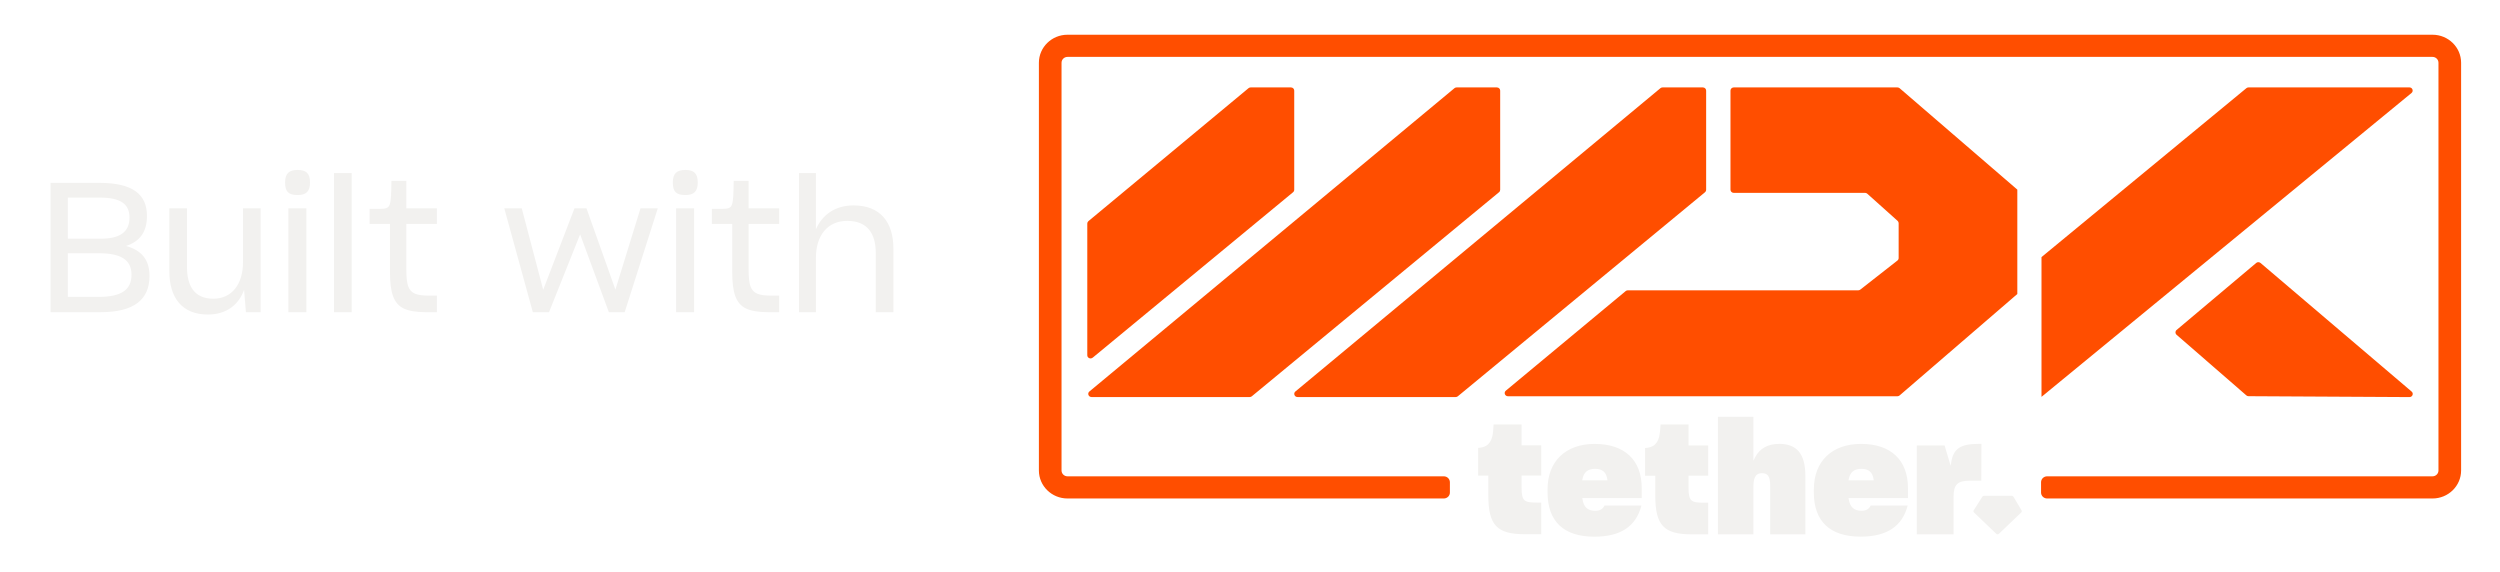
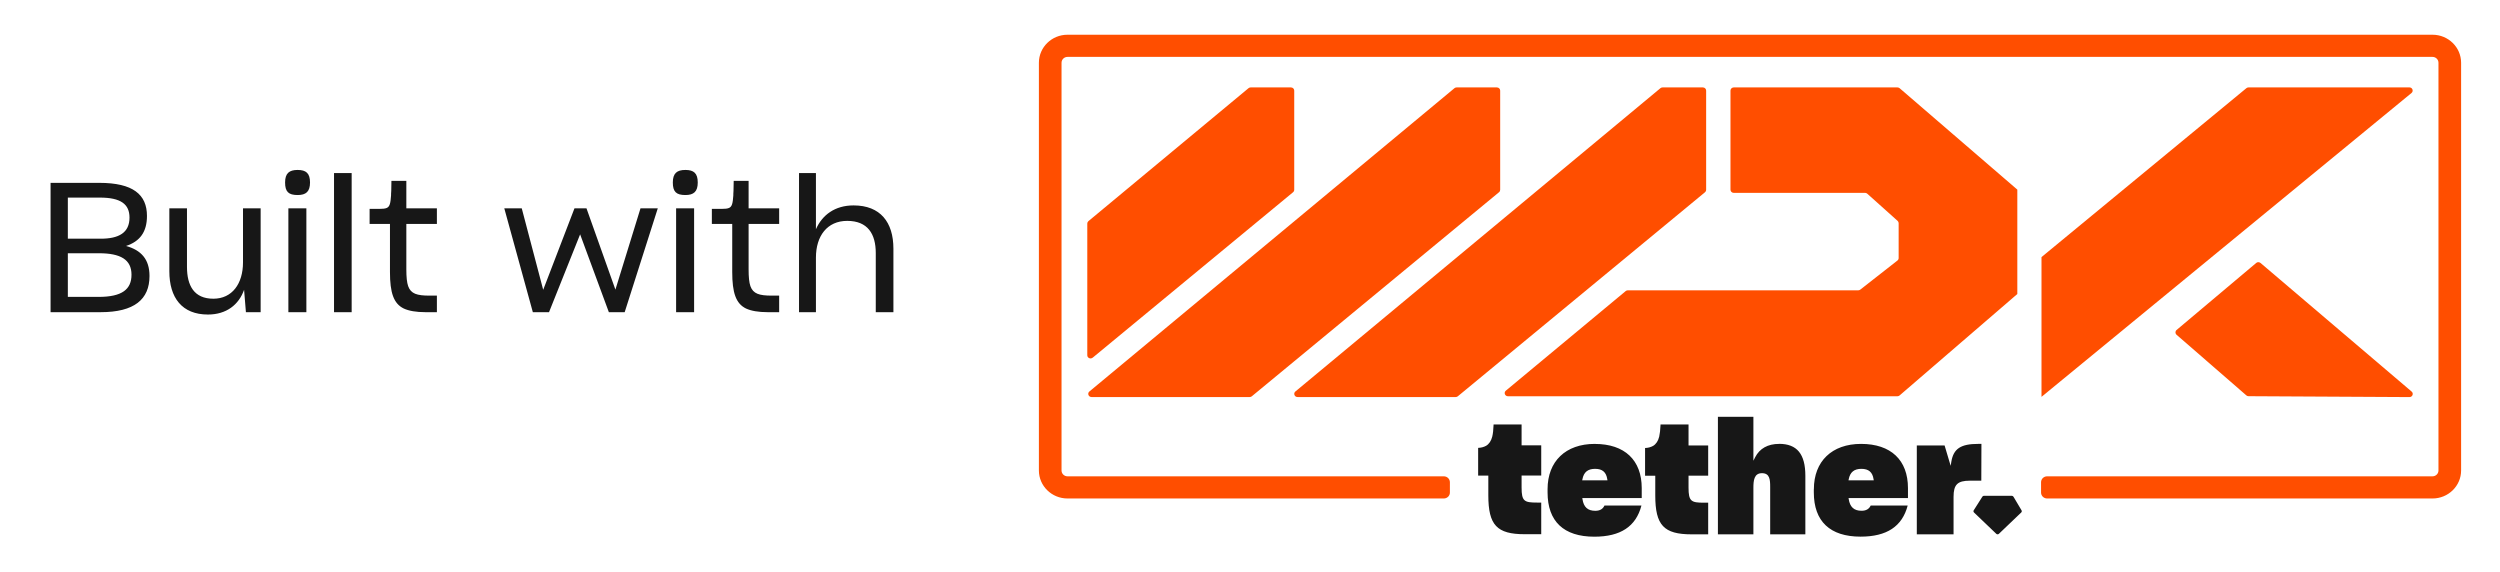
<svg xmlns="http://www.w3.org/2000/svg" width="140" height="32" viewBox="0 0 140 32" fill="none">
-   <path d="M2.832 17.482V10.24H5.561C7.446 10.24 8.23 10.892 8.23 12.094C8.23 12.99 7.833 13.52 7.059 13.774C7.904 14.009 8.372 14.518 8.372 15.455C8.372 16.769 7.517 17.482 5.633 17.482H2.832ZM5.602 13.367C6.672 13.377 7.252 13.021 7.252 12.185C7.252 11.432 6.763 11.065 5.592 11.065H3.799V13.367H5.602ZM3.799 14.182V16.626H5.521C6.845 16.626 7.364 16.198 7.364 15.384C7.364 14.538 6.753 14.182 5.541 14.182H3.799ZM13.669 16.229C13.374 17.064 12.681 17.614 11.643 17.614C10.196 17.614 9.483 16.677 9.483 15.19V11.666H10.471V14.946C10.471 15.995 10.868 16.728 11.948 16.728C12.997 16.728 13.608 15.893 13.608 14.691V11.666H14.596V17.482H13.771L13.669 16.229ZM16.668 10.922C16.159 10.922 15.965 10.739 15.965 10.22C15.965 9.7 16.2 9.517 16.668 9.517C17.137 9.517 17.361 9.7 17.361 10.22C17.361 10.729 17.137 10.922 16.668 10.922ZM16.149 17.482V11.666H17.157V17.482H16.149ZM18.705 17.482V9.69H19.693V17.482H18.705ZM24.466 17.482H23.825C23.305 17.482 22.898 17.41 22.613 17.278C22.042 17.003 21.838 16.392 21.838 15.231V12.542H20.698V11.697H21.258C21.431 11.697 21.563 11.686 21.655 11.646C21.828 11.574 21.869 11.381 21.899 10.943C21.899 10.892 21.899 10.8 21.91 10.688C21.91 10.454 21.92 10.21 21.92 10.128H22.755V11.666H24.466V12.542H22.755V15.088C22.755 15.516 22.786 15.822 22.857 16.025C23.01 16.453 23.356 16.555 24.049 16.555H24.466V17.482ZM32.487 13.123L30.745 17.482H29.839L28.24 11.666H29.218L30.419 16.229L32.171 11.666H32.843L34.463 16.219L35.868 11.666H36.836L34.982 17.482H34.096L32.487 13.123ZM38.381 10.922C37.872 10.922 37.678 10.739 37.678 10.22C37.678 9.7 37.913 9.517 38.381 9.517C38.85 9.517 39.074 9.7 39.074 10.22C39.074 10.729 38.85 10.922 38.381 10.922ZM37.862 17.482V11.666H38.87V17.482H37.862ZM43.633 17.482H42.991C42.472 17.482 42.064 17.41 41.779 17.278C41.209 17.003 41.005 16.392 41.005 15.231V12.542H39.864V11.697H40.425C40.598 11.697 40.73 11.686 40.822 11.646C40.995 11.574 41.036 11.381 41.066 10.943C41.066 10.892 41.066 10.8 41.076 10.688C41.076 10.454 41.087 10.21 41.087 10.128H41.922V11.666H43.633V12.542H41.922V15.088C41.922 15.516 41.952 15.822 42.023 16.025C42.176 16.453 42.523 16.555 43.215 16.555H43.633V17.482ZM45.692 17.482H44.745V9.69H45.692V12.837C46.048 12.033 46.761 11.503 47.8 11.503C49.297 11.503 50.031 12.44 50.031 13.927V17.482H49.043V14.171C49.043 13.102 48.594 12.369 47.444 12.369C46.323 12.369 45.692 13.214 45.692 14.426V17.482Z" fill="#F2F1EF" />
+   <path d="M2.832 17.482V10.24H5.561C7.446 10.24 8.23 10.892 8.23 12.094C8.23 12.99 7.833 13.52 7.059 13.774C7.904 14.009 8.372 14.518 8.372 15.455C8.372 16.769 7.517 17.482 5.633 17.482H2.832ZM5.602 13.367C6.672 13.377 7.252 13.021 7.252 12.185C7.252 11.432 6.763 11.065 5.592 11.065H3.799V13.367H5.602ZM3.799 14.182V16.626H5.521C6.845 16.626 7.364 16.198 7.364 15.384C7.364 14.538 6.753 14.182 5.541 14.182H3.799ZM13.669 16.229C13.374 17.064 12.681 17.614 11.643 17.614C10.196 17.614 9.483 16.677 9.483 15.19V11.666H10.471V14.946C10.471 15.995 10.868 16.728 11.948 16.728C12.997 16.728 13.608 15.893 13.608 14.691V11.666H14.596V17.482H13.771L13.669 16.229ZM16.668 10.922C16.159 10.922 15.965 10.739 15.965 10.22C15.965 9.7 16.2 9.517 16.668 9.517C17.137 9.517 17.361 9.7 17.361 10.22C17.361 10.729 17.137 10.922 16.668 10.922ZM16.149 17.482V11.666H17.157V17.482H16.149ZM18.705 17.482V9.69H19.693V17.482H18.705ZM24.466 17.482H23.825C23.305 17.482 22.898 17.41 22.613 17.278C22.042 17.003 21.838 16.392 21.838 15.231V12.542H20.698V11.697H21.258C21.431 11.697 21.563 11.686 21.655 11.646C21.828 11.574 21.869 11.381 21.899 10.943C21.899 10.892 21.899 10.8 21.91 10.688C21.91 10.454 21.92 10.21 21.92 10.128H22.755V11.666H24.466V12.542H22.755V15.088C22.755 15.516 22.786 15.822 22.857 16.025C23.01 16.453 23.356 16.555 24.049 16.555H24.466V17.482ZM32.487 13.123L30.745 17.482H29.839L28.24 11.666H29.218L30.419 16.229L32.171 11.666H32.843L34.463 16.219L35.868 11.666H36.836L34.982 17.482H34.096L32.487 13.123ZM38.381 10.922C37.872 10.922 37.678 10.739 37.678 10.22C37.678 9.7 37.913 9.517 38.381 9.517C38.85 9.517 39.074 9.7 39.074 10.22C39.074 10.729 38.85 10.922 38.381 10.922ZM37.862 17.482V11.666H38.87V17.482H37.862ZM43.633 17.482H42.991C42.472 17.482 42.064 17.41 41.779 17.278C41.209 17.003 41.005 16.392 41.005 15.231V12.542H39.864V11.697H40.425C40.598 11.697 40.73 11.686 40.822 11.646C40.995 11.574 41.036 11.381 41.066 10.943C41.066 10.892 41.066 10.8 41.076 10.688C41.076 10.454 41.087 10.21 41.087 10.128H41.922V11.666H43.633V12.542H41.922V15.088C41.922 15.516 41.952 15.822 42.023 16.025C42.176 16.453 42.523 16.555 43.215 16.555H43.633V17.482ZM45.692 17.482H44.745V9.69H45.692V12.837C46.048 12.033 46.761 11.503 47.8 11.503C49.297 11.503 50.031 12.44 50.031 13.927V17.482H49.043V14.171C49.043 13.102 48.594 12.369 47.444 12.369C46.323 12.369 45.692 13.214 45.692 14.426V17.482Z" fill="#171717" />
  <path d="M136.22 1.945H59.78C58.896 1.945 58.178 2.648 58.178 3.514V26.347C58.178 27.213 58.896 27.915 59.78 27.915H80.855C81.042 27.915 81.194 27.766 81.194 27.583V27.007C81.194 26.823 81.042 26.674 80.855 26.674H59.78C59.595 26.674 59.446 26.528 59.446 26.347V3.514C59.446 3.333 59.595 3.186 59.78 3.186H136.22C136.405 3.186 136.554 3.333 136.554 3.514V26.347C136.554 26.528 136.405 26.674 136.22 26.674H114.638C114.451 26.674 114.299 26.823 114.299 27.007V27.583C114.299 27.766 114.451 27.915 114.638 27.915H136.22C137.104 27.915 137.822 27.213 137.822 26.347V3.514C137.822 2.648 137.104 1.945 136.22 1.945Z" fill="#FF4E00" />
-   <path fill-rule="evenodd" clip-rule="evenodd" d="M92.989 23.771H94.558V24.945H95.658V26.637H94.558V27.307C94.558 28.077 94.71 28.151 95.419 28.151H95.658V29.923H94.735C93.171 29.923 92.695 29.414 92.695 27.744V26.642H92.124V25.088C92.289 25.084 92.439 25.044 92.57 24.972C92.738 24.873 92.857 24.694 92.915 24.453C92.953 24.284 92.978 24.071 92.989 23.8V23.771ZM85.209 23.771H83.64V23.793C83.63 24.064 83.607 24.277 83.567 24.446C83.508 24.686 83.389 24.865 83.222 24.964C83.093 25.036 82.943 25.076 82.776 25.081V26.635H83.346V27.737C83.346 29.407 83.823 29.916 85.387 29.916H86.309V28.144H86.071C85.361 28.144 85.209 28.072 85.209 27.3V26.63H86.309V24.937H85.209V23.763V23.771ZM112.753 27.814L113.206 28.578C113.229 28.618 113.224 28.667 113.188 28.7L111.939 29.893C111.898 29.933 111.832 29.933 111.792 29.893L110.545 28.7C110.509 28.667 110.504 28.615 110.529 28.576L111.014 27.811C111.034 27.781 111.067 27.764 111.102 27.764H112.661C112.699 27.764 112.732 27.784 112.75 27.814M110.96 24.858H110.775C109.802 24.858 109.396 25.128 109.275 25.855L109.237 26.086L108.897 24.945H107.341V29.923H109.399V27.821C109.399 27.136 109.622 26.918 110.314 26.918H110.953L110.96 24.86V24.858ZM103.528 26.836L103.516 26.898H104.93L104.92 26.838C104.862 26.441 104.644 26.255 104.238 26.255C103.833 26.255 103.607 26.439 103.528 26.836ZM101.577 27.394C101.577 25.831 102.59 24.858 104.22 24.858C105.888 24.858 106.846 25.761 106.846 27.335V27.89H103.518L103.528 27.95C103.597 28.394 103.825 28.603 104.246 28.603C104.499 28.603 104.669 28.506 104.76 28.308H106.831C106.524 29.481 105.66 30.052 104.192 30.052C102.481 30.052 101.574 29.196 101.574 27.575V27.392L101.577 27.394ZM88.603 26.898L88.616 26.836C88.692 26.439 88.918 26.255 89.326 26.255C89.734 26.255 89.949 26.441 90.008 26.838L90.018 26.898H88.603ZM89.308 24.858C87.678 24.858 86.664 25.831 86.664 27.394V27.578C86.664 29.198 87.569 30.055 89.283 30.055C90.75 30.055 91.615 29.484 91.921 28.31H89.851C89.759 28.509 89.59 28.605 89.336 28.605C88.913 28.605 88.685 28.397 88.619 27.953L88.609 27.893H91.937V27.337C91.937 25.764 90.979 24.86 89.311 24.86L89.308 24.858ZM99.627 24.858C99.001 24.858 98.54 25.116 98.291 25.602L98.19 25.801V23.339H96.203V29.921H98.19V27.325C98.19 26.908 98.228 26.498 98.669 26.498C99.11 26.498 99.13 26.863 99.13 27.273V29.921H101.1V26.645C101.1 25.424 100.631 24.855 99.627 24.855V24.858Z" fill="#F2F1EF" />
+   <path fill-rule="evenodd" clip-rule="evenodd" d="M92.989 23.771H94.558V24.945H95.658V26.637H94.558V27.307C94.558 28.077 94.71 28.151 95.419 28.151H95.658V29.923H94.735C93.171 29.923 92.695 29.414 92.695 27.744V26.642H92.124V25.088C92.289 25.084 92.439 25.044 92.57 24.972C92.738 24.873 92.857 24.694 92.915 24.453C92.953 24.284 92.978 24.071 92.989 23.8V23.771ZM85.209 23.771H83.64V23.793C83.63 24.064 83.607 24.277 83.567 24.446C83.508 24.686 83.389 24.865 83.222 24.964C83.093 25.036 82.943 25.076 82.776 25.081V26.635H83.346V27.737C83.346 29.407 83.823 29.916 85.387 29.916H86.309V28.144H86.071C85.361 28.144 85.209 28.072 85.209 27.3V26.63H86.309V24.937H85.209V23.763V23.771ZM112.753 27.814L113.206 28.578C113.229 28.618 113.224 28.667 113.188 28.7L111.939 29.893C111.898 29.933 111.832 29.933 111.792 29.893L110.545 28.7C110.509 28.667 110.504 28.615 110.529 28.576L111.014 27.811C111.034 27.781 111.067 27.764 111.102 27.764H112.661C112.699 27.764 112.732 27.784 112.75 27.814M110.96 24.858H110.775C109.802 24.858 109.396 25.128 109.275 25.855L109.237 26.086L108.897 24.945H107.341V29.923H109.399V27.821C109.399 27.136 109.622 26.918 110.314 26.918H110.953L110.96 24.86V24.858ZM103.528 26.836L103.516 26.898H104.93L104.92 26.838C104.862 26.441 104.644 26.255 104.238 26.255C103.833 26.255 103.607 26.439 103.528 26.836ZM101.577 27.394C101.577 25.831 102.59 24.858 104.22 24.858C105.888 24.858 106.846 25.761 106.846 27.335V27.89H103.518L103.528 27.95C103.597 28.394 103.825 28.603 104.246 28.603C104.499 28.603 104.669 28.506 104.76 28.308H106.831C106.524 29.481 105.66 30.052 104.192 30.052C102.481 30.052 101.574 29.196 101.574 27.575V27.392L101.577 27.394ZM88.603 26.898L88.616 26.836C88.692 26.439 88.918 26.255 89.326 26.255C89.734 26.255 89.949 26.441 90.008 26.838L90.018 26.898H88.603ZM89.308 24.858C87.678 24.858 86.664 25.831 86.664 27.394V27.578C86.664 29.198 87.569 30.055 89.283 30.055C90.75 30.055 91.615 29.484 91.921 28.31H89.851C89.759 28.509 89.59 28.605 89.336 28.605C88.913 28.605 88.685 28.397 88.619 27.953L88.609 27.893H91.937V27.337C91.937 25.764 90.979 24.86 89.311 24.86L89.308 24.858ZM99.627 24.858C99.001 24.858 98.54 25.116 98.291 25.602L98.19 25.801V23.339H96.203V29.921H98.19V27.325C98.19 26.908 98.228 26.498 98.669 26.498C99.11 26.498 99.13 26.863 99.13 27.273V29.921H101.1V26.645C101.1 25.424 100.631 24.855 99.627 24.855V24.858Z" fill="#171717" />
  <path d="M126.585 14.724C126.516 14.667 126.415 14.667 126.349 14.724L121.888 18.479C121.804 18.549 121.804 18.675 121.888 18.747L125.797 22.143C125.83 22.172 125.873 22.187 125.916 22.187L134.932 22.237C135.099 22.237 135.178 22.033 135.051 21.927L126.59 14.727L126.585 14.724Z" fill="#FF4E00" />
  <path d="M95.48 10.763C95.521 10.729 95.544 10.679 95.544 10.627V5.072C95.544 4.976 95.463 4.896 95.364 4.896H93.1C93.057 4.896 93.016 4.911 92.984 4.938L72.543 21.922C72.414 22.028 72.492 22.234 72.659 22.234H81.521C81.564 22.234 81.605 22.22 81.638 22.192L95.483 10.763H95.48Z" fill="#FF4E00" />
  <path d="M83.947 10.763C83.988 10.729 84.01 10.679 84.01 10.627V5.072C84.01 4.976 83.929 4.896 83.83 4.896H81.567C81.524 4.896 81.483 4.911 81.45 4.938L61.007 21.922C60.878 22.028 60.956 22.234 61.124 22.234H69.985C70.028 22.234 70.069 22.22 70.102 22.192L83.947 10.763Z" fill="#FF4E00" />
  <path d="M134.929 4.896H125.913C125.87 4.896 125.827 4.911 125.794 4.941L114.324 14.397V22.224L135.046 5.206C135.173 5.1 135.097 4.894 134.927 4.894L134.929 4.896Z" fill="#FF4E00" />
  <path d="M106.38 4.941C106.347 4.914 106.304 4.896 106.261 4.896H97.087C96.989 4.896 96.907 4.976 96.907 5.072V10.624C96.907 10.721 96.989 10.8 97.087 10.8H104.446C104.492 10.8 104.535 10.818 104.568 10.848L106.266 12.369C106.304 12.404 106.324 12.451 106.324 12.501V14.451C106.324 14.506 106.299 14.556 106.256 14.59L104.177 16.218C104.144 16.243 104.106 16.258 104.063 16.258H91.156C91.113 16.258 91.072 16.273 91.039 16.3L84.327 21.877C84.198 21.984 84.276 22.19 84.444 22.19H106.258C106.301 22.19 106.345 22.175 106.377 22.145L112.97 16.464V10.619L106.377 4.938L106.38 4.941Z" fill="#FF4E00" />
  <path d="M61.187 20.033L72.414 10.763C72.454 10.729 72.477 10.679 72.477 10.627V5.072C72.477 4.976 72.396 4.896 72.297 4.896H70.034C69.99 4.896 69.95 4.911 69.917 4.938L60.951 12.384C60.911 12.419 60.888 12.468 60.888 12.518V19.894C60.888 20.045 61.068 20.127 61.187 20.03V20.033Z" fill="#FF4E00" />
</svg>
